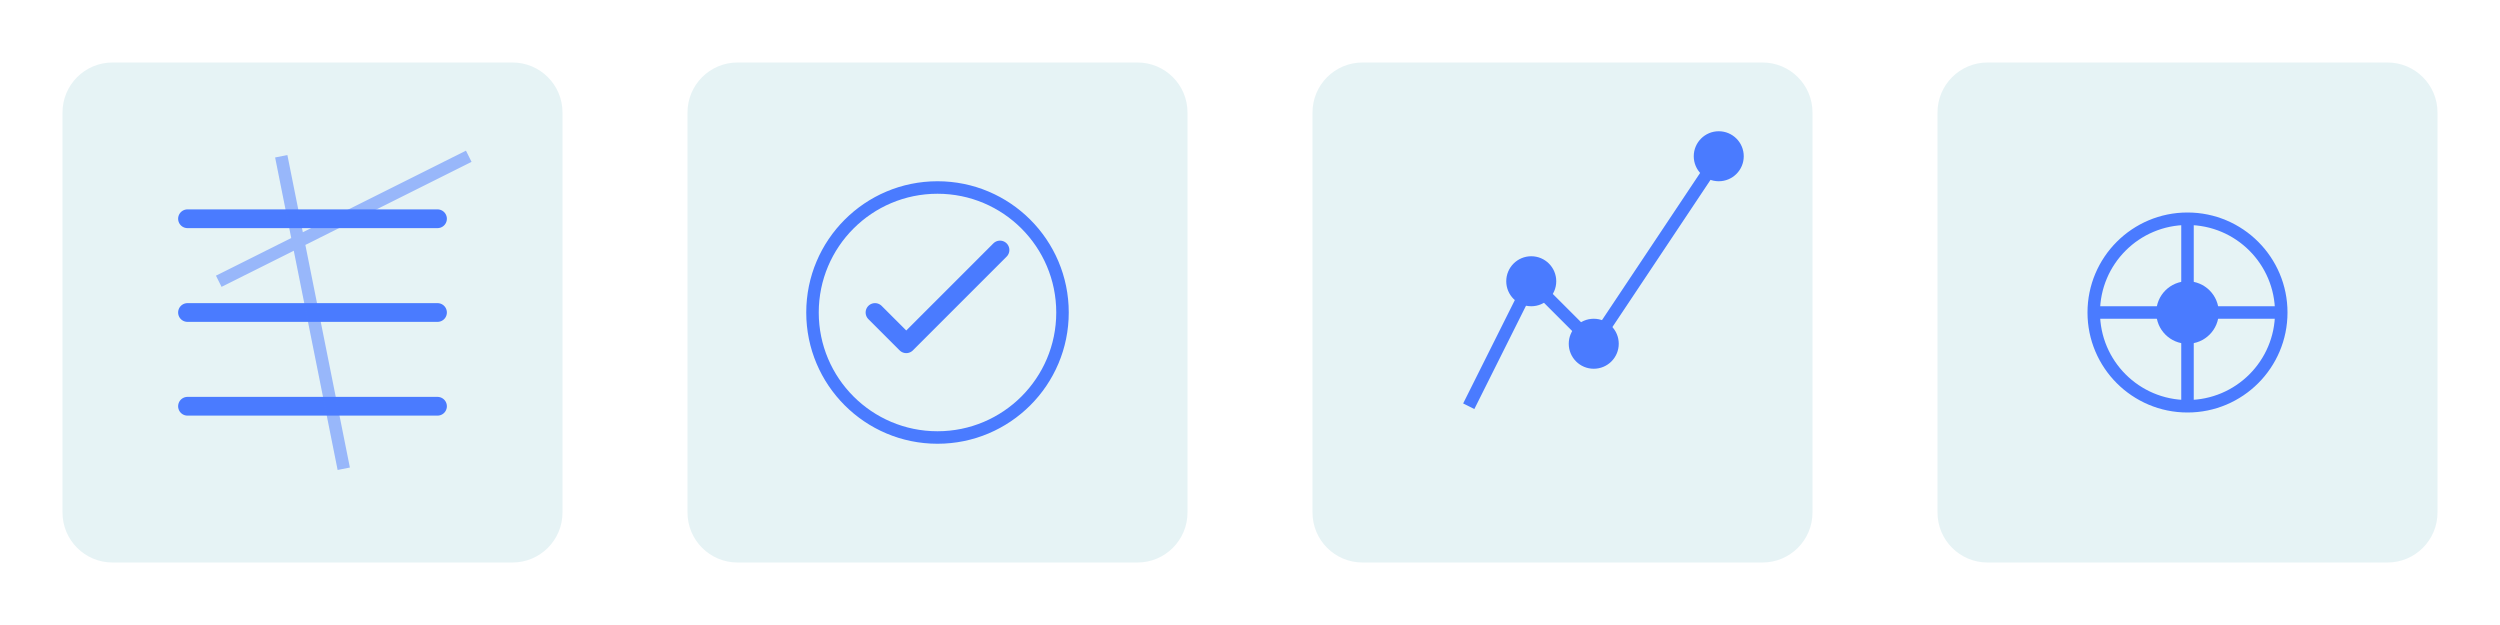
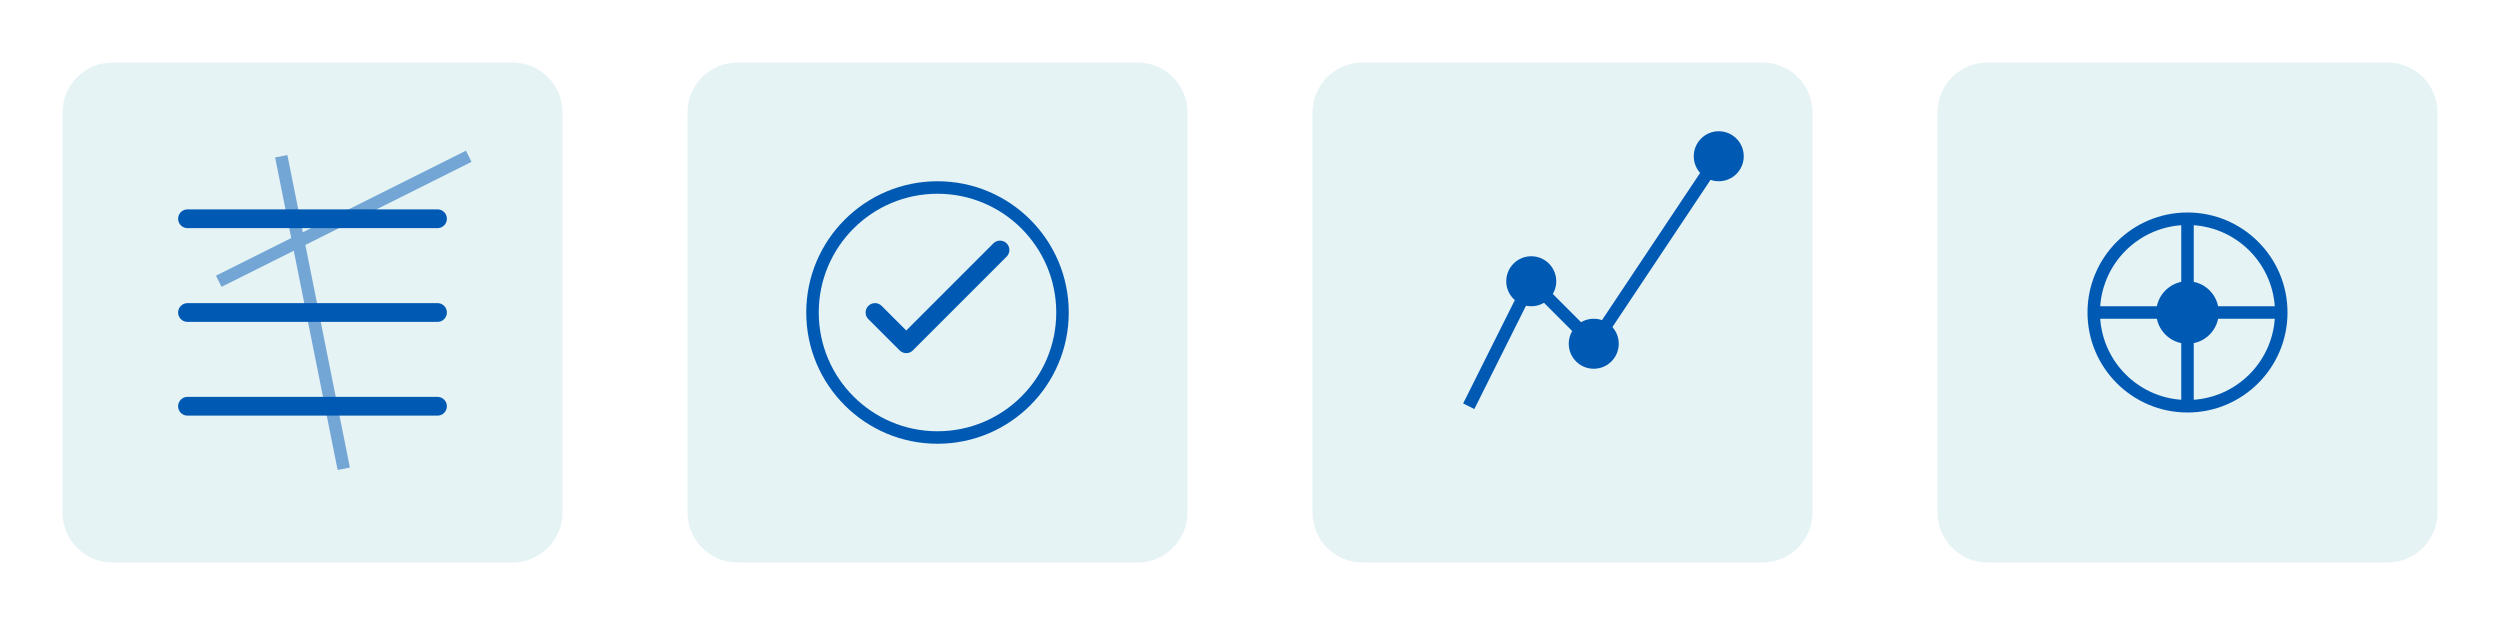
<svg xmlns="http://www.w3.org/2000/svg" width="400" height="100" viewBox="0 0 400 100" fill="none">
  <g transform="translate(0,0)">
    <rect x="10" y="10" width="80" height="80" rx="8" fill="#E6F3F5" />
-     <path d="M30 35h40M30 50h40M30 65h40" stroke="#4A7BFF" stroke-width="3" stroke-linecap="round" />
-     <path d="M45 25l10 50M35 45l40-20" stroke="#4A7BFF" stroke-width="2" opacity="0.5" />
+     <path d="M30 35h40M30 50h40M30 65h40" stroke="#0059b3" stroke-width="3" stroke-linecap="round" />
+     <path d="M45 25l10 50M35 45l40-20" stroke="#0059b3" stroke-width="2" opacity="0.5" />
  </g>
  <g transform="translate(100,0)">
    <rect x="10" y="10" width="80" height="80" rx="8" fill="#E6F3F5" />
-     <circle cx="50" cy="50" r="20" stroke="#4A7BFF" stroke-width="2" fill="none" />
-     <path d="M40 50l5 5 15-15" stroke="#4A7BFF" stroke-width="3" stroke-linecap="round" stroke-linejoin="round" />
+     <circle cx="50" cy="50" r="20" stroke="#0059b3" stroke-width="2" fill="none" />
+     <path d="M40 50l5 5 15-15" stroke="#0059b3" stroke-width="3" stroke-linecap="round" stroke-linejoin="round" />
  </g>
  <g transform="translate(200,0)">
    <rect x="10" y="10" width="80" height="80" rx="8" fill="#E6F3F5" />
-     <path d="M35 65l10-20 10 10 20-30" stroke="#4A7BFF" stroke-width="2" />
-     <circle cx="45" cy="45" r="4" fill="#4A7BFF" />
-     <circle cx="55" cy="55" r="4" fill="#4A7BFF" />
-     <circle cx="75" cy="25" r="4" fill="#4A7BFF" />
+     <path d="M35 65l10-20 10 10 20-30" stroke="#0059b3" stroke-width="2" />
+     <circle cx="45" cy="45" r="4" fill="#0059b3" />
+     <circle cx="55" cy="55" r="4" fill="#0059b3" />
+     <circle cx="75" cy="25" r="4" fill="#0059b3" />
  </g>
  <g transform="translate(300,0)">
    <rect x="10" y="10" width="80" height="80" rx="8" fill="#E6F3F5" />
-     <circle cx="50" cy="50" r="15" stroke="#4A7BFF" stroke-width="2" fill="none" />
-     <path d="M50 35v30M35 50h30" stroke="#4A7BFF" stroke-width="2" />
-     <circle cx="50" cy="50" r="5" fill="#4A7BFF" />
+     <circle cx="50" cy="50" r="15" stroke="#0059b3" stroke-width="2" fill="none" />
+     <path d="M50 35v30M35 50h30" stroke="#0059b3" stroke-width="2" />
+     <circle cx="50" cy="50" r="5" fill="#0059b3" />
  </g>
</svg>
